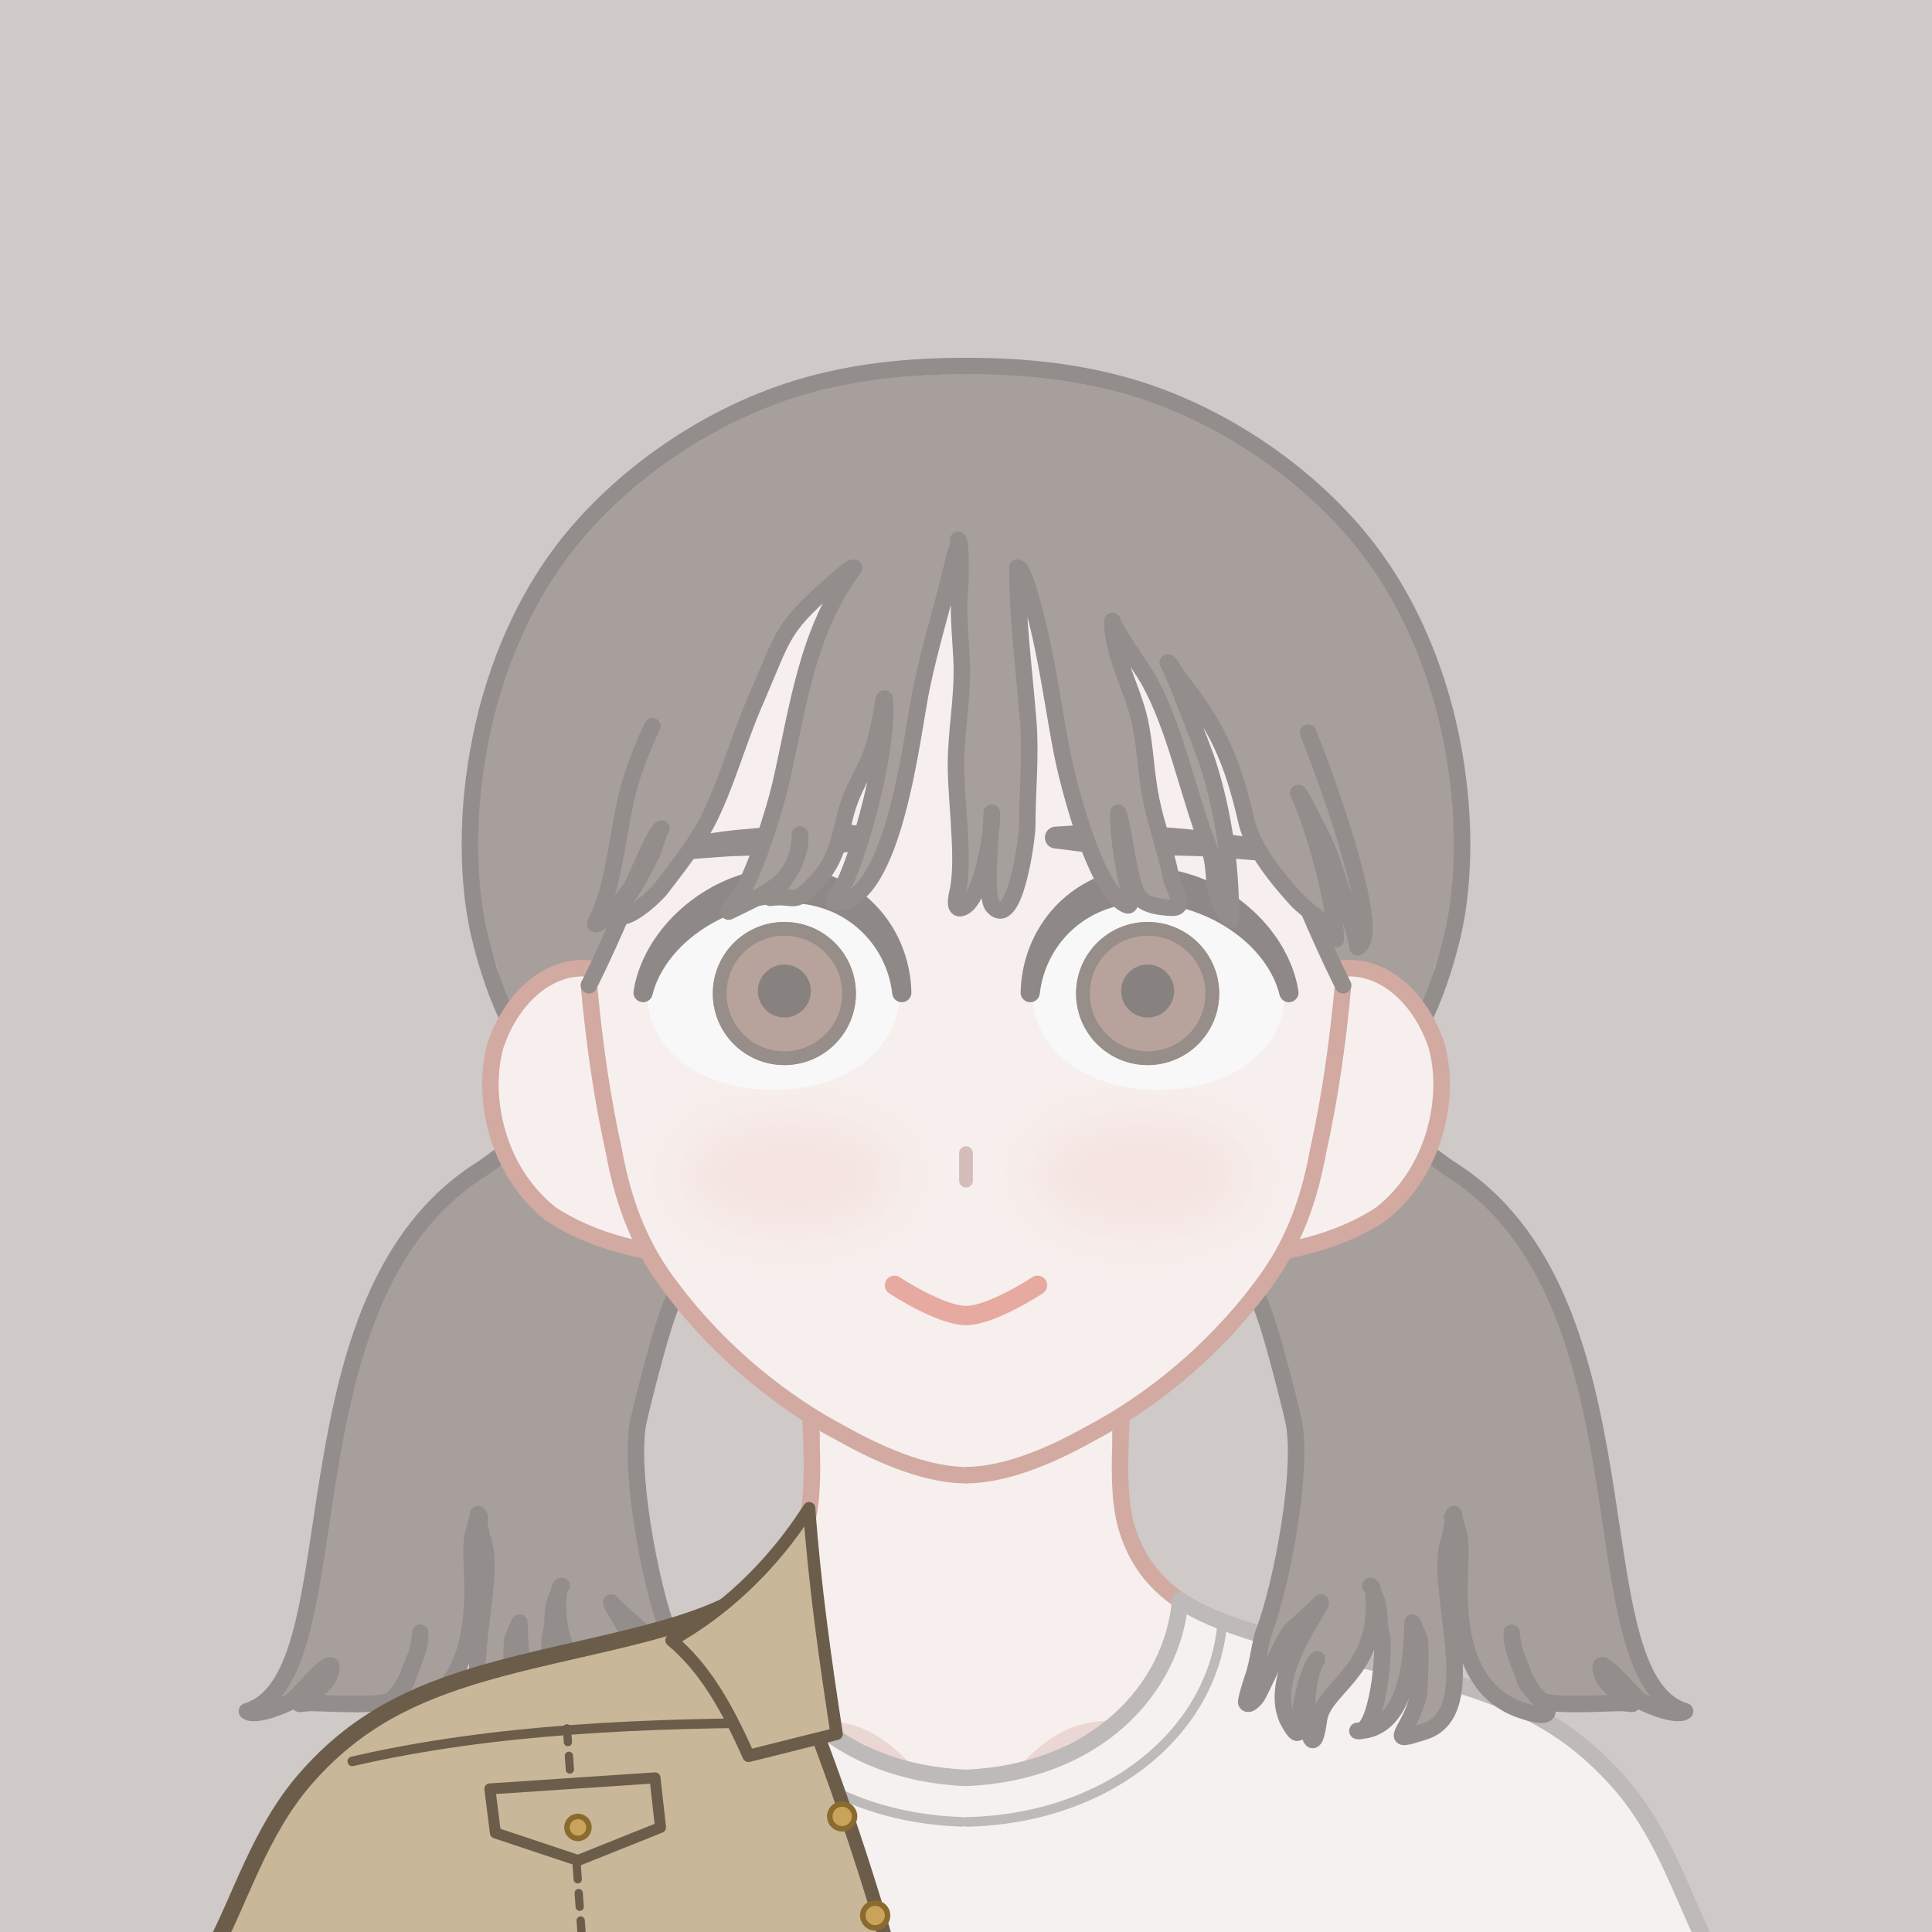
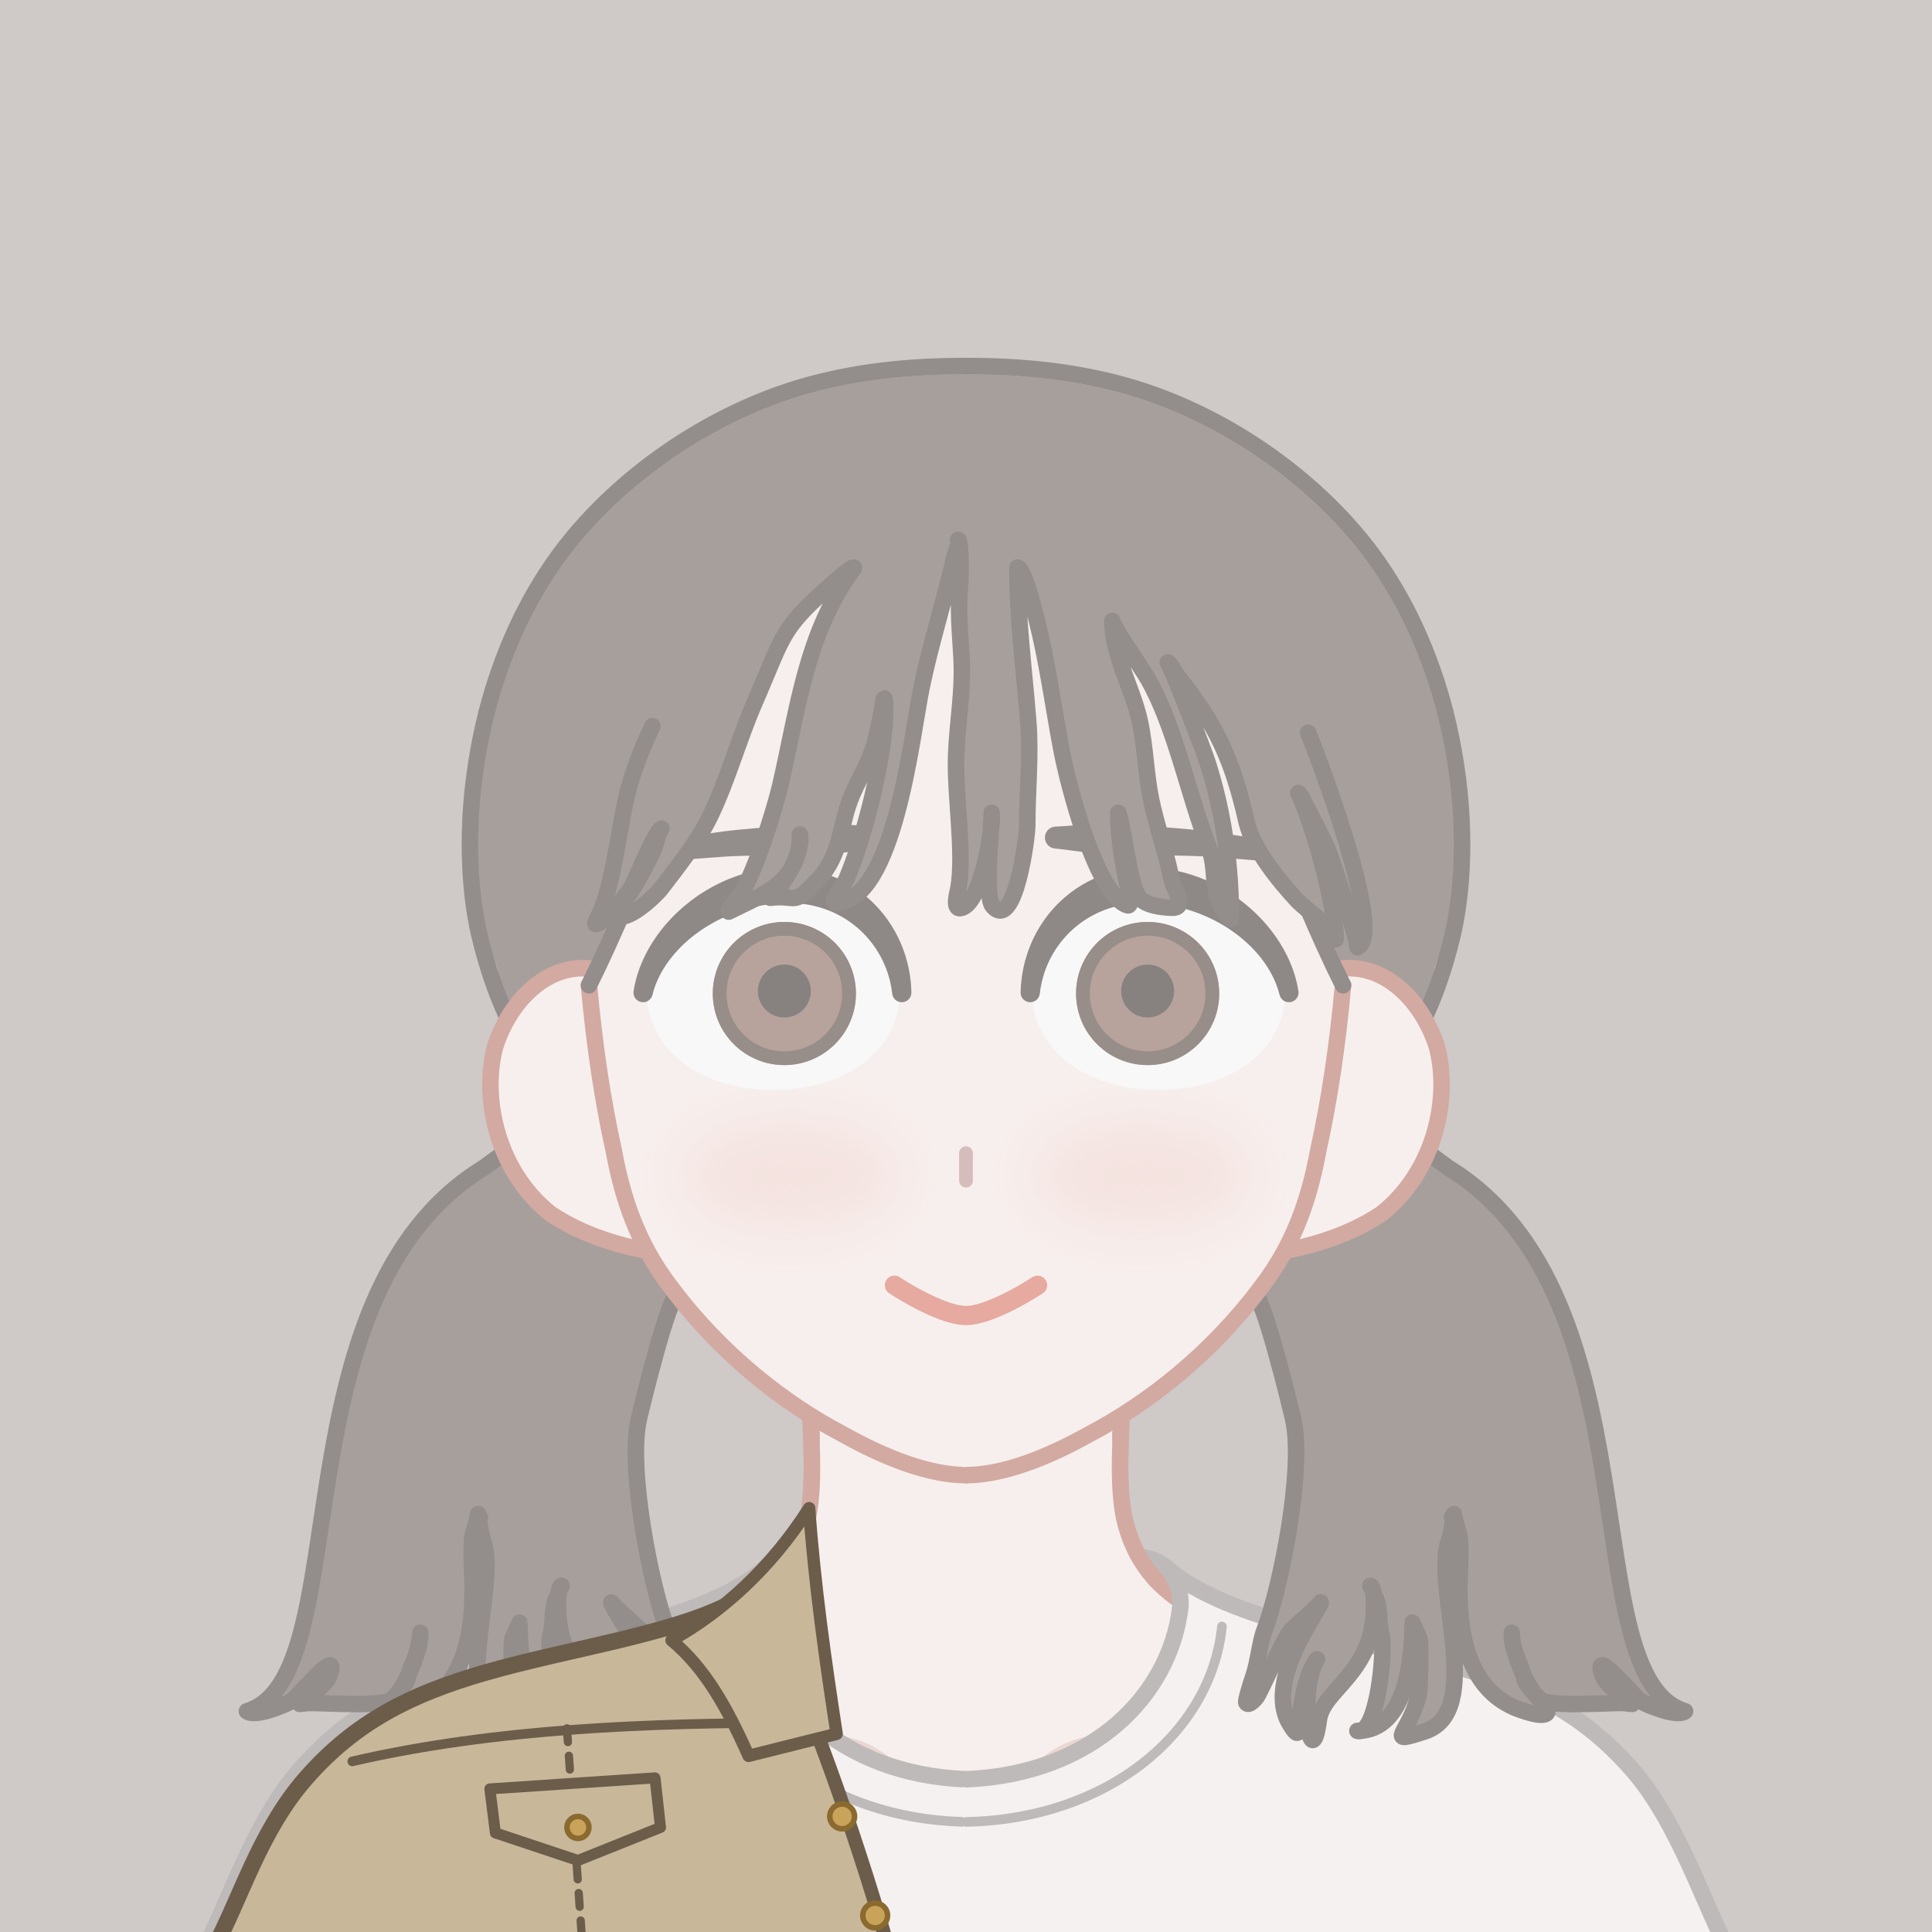
<svg xmlns="http://www.w3.org/2000/svg" width="702" height="702" viewBox="0 0 702 702">
  <g id="_ref">
    <g opacity="0.5">
      <defs>
-         <clipPath id="makeup-blush-clip-path-31">
+         <clipPath id="makeup-blush-clip-path-32">
          <path d="M215.154 389.2 L359.154 389.2 L359.154 464.8 L215.154 464.8 Z" />
        </clipPath>
-         <filter id="makeup-blush-filter-11" filterUnits="userSpaceOnUse" x="218.154" y="377" width="138" height="100" color-interpolation-filters="sRGB">
+         <filter id="makeup-blush-filter-12" filterUnits="userSpaceOnUse" x="218.154" y="377" width="138" height="100" color-interpolation-filters="sRGB">
          <feGaussianBlur in="SourceGraphic" stdDeviation="9" color-interpolation-filters="linearRGB" />
        </filter>
-         <clipPath id="cg-eye1">
+         <clipPath id="cg-eye2">
          <path d="M242 360 C242 338 262 326 288 326 C314 326 334 338 334 360 C334 382 314 396 288 396 C262 396 242 382 242 360 Z" fill="#ffffff" />
        </clipPath>
      </defs>
      <rect width="702" height="702" fill="#ada19f" />
      <g data-layer="body">
        <g>
          <g>
            <path d="M296 490 L298 522 C293.615 554.385 304.615 564.885 259.333 589.667 L210.333 604.167 C118.615 622.385 119.615 639.385 96.5 675.5 L80.5 709 L352 712 L352 490 Z" fill="#fdeeea" />
            <path d="M80.177 709.772 C89.948 691.718 96.554 667.356 113.323 648.166 C131.428 627.449 150.416 618.37 176.588 610.801 C209.733 601.215 252.656 595.455 273.168 581.575 C284.163 574.134 289.86 564.776 292.817 554.408 C296.711 540.759 294.236 520.005 294.407 505.93 C294.426 504.332 294.448 497.885 294.448 490.885" fill="none" stroke="#b46352" stroke-width="6" stroke-linecap="round" stroke-linejoin="round" />
-             <path d="M206.199 621.718 C242.115 627.218 260.37 624.907 278.628 626.62 C302.176 628.831 310.481 624.084 328.115 641.718" fill="none" stroke="#b46352" stroke-width="5" stroke-linecap="round" opacity="0.35" />
+             <path d="M208.379 623.077 C244.052 629.981 262.383 628.387 280.56 630.815 C304.003 633.947 312.488 629.53 329.417 647.841" fill="none" stroke="#b46352" stroke-width="5" stroke-linecap="round" opacity="0.35" />
          </g>
        </g>
        <g transform="translate(702 0) scale(-1 1)">
          <g>
            <path d="M296 490 L298 522 C293.615 554.385 304.615 564.885 259.333 589.667 L210.333 604.167 C118.615 622.385 119.615 639.385 96.5 675.5 L80.5 709 L352 712 L352 490 Z" fill="#fdeeea" />
            <path d="M80.177 709.772 C89.948 691.718 96.554 667.356 113.323 648.166 C131.428 627.449 150.416 618.37 176.588 610.801 C209.733 601.215 252.656 595.455 273.168 581.575 C284.163 574.134 289.86 564.776 292.817 554.408 C296.711 540.759 294.236 520.005 294.407 505.93 C294.426 504.332 294.448 497.885 294.448 490.885" fill="none" stroke="#b46352" stroke-width="6" stroke-linecap="round" stroke-linejoin="round" />
-             <path d="M206.199 621.718 C242.115 627.218 260.37 624.907 278.628 626.62 C302.176 628.831 310.481 624.084 328.115 641.718" fill="none" stroke="#b46352" stroke-width="5" stroke-linecap="round" opacity="0.35" />
+             <path d="M208.379 623.077 C244.052 629.981 262.383 628.387 280.56 630.815 C304.003 633.947 312.488 629.53 329.417 647.841" fill="none" stroke="#b46352" stroke-width="5" stroke-linecap="round" opacity="0.35" />
          </g>
        </g>
      </g>
      <g data-layer="cloth">
        <g>
          <g>
-             <path d="M273.168 581.575 C252.656 595.455 209.733 601.215 176.588 610.801 C150.416 618.37 131.428 627.449 113.323 648.166 C96.554 667.356 89.948 691.718 80.177 709.772 L76 712 L352 712 L352 646 C304 644 276 614 273.168 581.575 Z" fill="#f9f2f1" />
-             <path d="M273.168 581.575 C252.656 595.455 209.733 601.215 176.588 610.801 C150.416 618.37 131.428 627.449 113.323 648.166 C96.554 667.356 89.948 691.718 80.177 709.772" fill="none" stroke="#8b8382" stroke-width="6" stroke-linecap="round" stroke-linejoin="round" />
-             <path d="M273.168 581.575 C276 614 304 644 351 646" fill="none" stroke="#8b8382" stroke-width="6" stroke-linecap="round" stroke-linejoin="round" />
+             <path d="M287.879 565.797 C284.026 565.994 281.02 567.296 278.753 569.214" fill="none" stroke="#8b8382" stroke-width="6" stroke-linecap="round" stroke-linejoin="round" />
+           </g>
+           <g>
+             <path d="M273.168 575.575 C243.359 590.119 202.733 597.965 169.588 607.551 C129.859 621.619 123.678 627.449 105.573 648.166 C88.804 667.356 85.948 688.218 76.177 706.272 L73.25 712.25 L352 712 L352 646 C304 644 274.109 614.869 273.168 575.575 Z" fill="#f9f2f1" />
+             <path d="M278.001 569.742 C255.95 589.066 205.233 596.215 172.088 605.801 C145.916 613.37 126.928 622.449 108.823 643.166 C92.054 662.356 82.948 692.218 73.177 710.272" fill="none" stroke="#8b8382" stroke-width="6" stroke-linecap="round" stroke-linejoin="round" />
            <path d="M258 591 C262 630 300 661 351 662" fill="none" stroke="#8b8382" stroke-width="3.5" stroke-linecap="round" stroke-linejoin="round" />
-           </g>
-         </g>
-         <g transform="translate(702 0) scale(-1 1)">
-           <g>
-             <path d="M273.168 581.575 C252.656 595.455 209.733 601.215 176.588 610.801 C150.416 618.37 131.428 627.449 113.323 648.166 C96.554 667.356 89.948 691.718 80.177 709.772 L76 712 L352 712 L352 646 C304 644 276 614 273.168 581.575 Z" fill="#f9f2f1" />
-             <path d="M273.168 581.575 C252.656 595.455 209.733 601.215 176.588 610.801 C150.416 618.37 131.428 627.449 113.323 648.166 C96.554 667.356 89.948 691.718 80.177 709.772" fill="none" stroke="#8b8382" stroke-width="6" stroke-linecap="round" stroke-linejoin="round" />
-             <path d="M273.168 581.575 C276 614 304 644 351 646" fill="none" stroke="#8b8382" stroke-width="6" stroke-linecap="round" stroke-linejoin="round" />
+             <path d="M278.753 569.214 C274.101 573.151 272.561 579.686 273.19 584.598 C277.219 616.041 304.972 644.552 350.75 646.5" fill="none" stroke="#8b8382" stroke-width="6" stroke-linecap="round" stroke-linejoin="round" />
+           </g>
+         </g>
+         <g transform="translate(702 0) scale(-1 1)">
+           <g>
+             <path d="M287.879 565.797 C284.026 565.994 281.02 567.296 278.753 569.214" fill="none" stroke="#8b8382" stroke-width="6" stroke-linecap="round" stroke-linejoin="round" />
+           </g>
+           <g>
+             <path d="M273.168 575.575 C243.359 590.119 202.733 597.965 169.588 607.551 C129.859 621.619 123.678 627.449 105.573 648.166 C88.804 667.356 85.948 688.218 76.177 706.272 L73.25 712.25 L352 712 L352 646 C304 644 274.109 614.869 273.168 575.575 Z" fill="#f9f2f1" />
+             <path d="M278.001 569.742 C255.95 589.066 205.233 596.215 172.088 605.801 C145.916 613.37 126.928 622.449 108.823 643.166 C92.054 662.356 82.948 692.218 73.177 710.272" fill="none" stroke="#8b8382" stroke-width="6" stroke-linecap="round" stroke-linejoin="round" />
            <path d="M258 591 C262 630 300 661 351 662" fill="none" stroke="#8b8382" stroke-width="3.5" stroke-linecap="round" stroke-linejoin="round" />
+             <path d="M278.753 569.214 C274.101 573.151 272.561 579.686 273.19 584.598 C277.219 616.041 304.972 644.552 350.75 646.5" fill="none" stroke="#8b8382" stroke-width="6" stroke-linecap="round" stroke-linejoin="round" />
+           </g>
+         </g>
+       </g>
+       <g data-layer="skinNeck">
+         <g>
+           <g>
+             <path d="M352 577.869 L352 490 L296 490 L298 522 C294.607 547.062 300.427 559.017 282.246 574.628" fill="#fdeeea" />
+             <path d="M281.339 574.764 C287.189 568.716 290.703 561.82 292.817 554.408 C296.711 540.759 294.236 520.005 294.407 505.93 C294.426 504.332 294.448 497.885 294.448 490.885" fill="none" stroke="#b46352" stroke-width="6" stroke-linecap="round" stroke-linejoin="round" />
+           </g>
+         </g>
+         <g transform="translate(702 0) scale(-1 1)">
+           <g>
+             <path d="M352 577.869 L352 490 L296 490 L298 522 C294.607 547.062 300.427 559.017 282.246 574.628" fill="#fdeeea" />
+             <path d="M281.339 574.764 C287.189 568.716 290.703 561.82 292.817 554.408 C296.711 540.759 294.236 520.005 294.407 505.93 C294.426 504.332 294.448 497.885 294.448 490.885" fill="none" stroke="#b46352" stroke-width="6" stroke-linecap="round" stroke-linejoin="round" />
          </g>
        </g>
      </g>
      <g data-layer="hairMid">
        <g>
          <g>
            <path d="M246.346 470.051 C252.058 457.884 251.33 448.199 243.07 434.669 C238.956 426.719 237.325 420.839 228.711 415.289 C206.623 401.069 195.92 409.499 175.625 424.389 C99.328 471.409 130.552 609.403 89.711 621.793 C92.696 624.063 103.403 619.583 105.822 618.153 C108.255 616.713 124.757 596.133 119.336 609.653 C118.582 611.533 113.631 615.683 111.427 617.133 C106.635 620.283 109.057 618.723 113.403 618.773 C118.927 618.823 139.489 620.153 142.388 617.583 C147.818 612.773 152.711 599.273 152.711 593.263 C152.711 600.773 149.385 603.763 148.149 609.773 C147.304 613.873 139.593 619.023 139.706 621.733 C139.843 625.043 149.803 621.283 151.883 620.363 C170.299 612.233 171.711 589.693 171.711 577.413 C171.711 572.163 170.979 563.063 171.67 558.353 C171.876 556.953 173.9 551.093 173.711 550.173 C173.96 550.589 174.197 551.005 174.421 551.422 L174.11 550.922 C173.439 551.258 175.192 558.829 175.579 559.922 C181.477 576.576 162.297 622.015 184.409 629.153 C199.261 633.947 190.038 630.137 186.546 615.971 C186.03 613.875 185.61 597.159 186.226 595.409 C186.446 594.785 188.796 589.666 188.777 589.589 C188.777 602.195 190.785 628.922 208.777 628.922 C201.455 630.753 198.534 598.933 200.068 593.773 C201.338 589.499 200.169 584.271 202.538 579.84 C203.243 578.52 203.238 576.081 204.11 576.256 C202.849 576.003 202.797 581.895 202.777 582.922 C202.285 607.842 221.252 613.552 222.777 624.922 C225.695 646.676 230.392 614.04 223.444 602.922 C227.157 607.873 228.466 615.721 229.444 621.589 C230.324 626.871 228.975 634.026 233.57 626.033 C242.692 610.164 221.67 584.015 222.11 582.256 C223.525 584.142 230.728 590.225 232.983 592.471 C235.024 594.505 242.514 611.398 245.016 616.038 C245.475 616.889 248.24 620.248 249.146 618.672 C249.502 618.052 247.263 611.007 246.804 609.719 C244.719 603.857 244.271 596.797 242.595 592.453 C236.61 576.947 227.965 533.366 232.163 515.515 C233.177 511.198 242.851 470.916 246.346 470.051 Z" fill="#5d4e48" stroke="#352a27" stroke-width="6" stroke-linecap="round" stroke-linejoin="round" />
          </g>
        </g>
        <g transform="translate(702 0) scale(-1 1)">
          <g>
            <path d="M246.346 470.051 C252.058 457.884 251.33 448.199 243.07 434.669 C238.956 426.719 237.325 420.839 228.711 415.289 C206.623 401.069 195.92 409.499 175.625 424.389 C99.328 471.409 130.552 609.403 89.711 621.793 C92.696 624.063 103.403 619.583 105.822 618.153 C108.255 616.713 124.757 596.133 119.336 609.653 C118.582 611.533 113.631 615.683 111.427 617.133 C106.635 620.283 109.057 618.723 113.403 618.773 C118.927 618.823 139.489 620.153 142.388 617.583 C147.818 612.773 152.711 599.273 152.711 593.263 C152.711 600.773 149.385 603.763 148.149 609.773 C147.304 613.873 139.593 619.023 139.706 621.733 C139.843 625.043 149.803 621.283 151.883 620.363 C170.299 612.233 171.711 589.693 171.711 577.413 C171.711 572.163 170.979 563.063 171.67 558.353 C171.876 556.953 173.9 551.093 173.711 550.173 C173.96 550.589 174.197 551.005 174.421 551.422 L174.11 550.922 C173.439 551.258 175.192 558.829 175.579 559.922 C181.477 576.576 162.297 622.015 184.409 629.153 C199.261 633.947 190.038 630.137 186.546 615.971 C186.03 613.875 185.61 597.159 186.226 595.409 C186.446 594.785 188.796 589.666 188.777 589.589 C188.777 602.195 190.785 628.922 208.777 628.922 C201.455 630.753 198.534 598.933 200.068 593.773 C201.338 589.499 200.169 584.271 202.538 579.84 C203.243 578.52 203.238 576.081 204.11 576.256 C202.849 576.003 202.797 581.895 202.777 582.922 C202.285 607.842 221.252 613.552 222.777 624.922 C225.695 646.676 230.392 614.04 223.444 602.922 C227.157 607.873 228.466 615.721 229.444 621.589 C230.324 626.871 228.975 634.026 233.57 626.033 C242.692 610.164 221.67 584.015 222.11 582.256 C223.525 584.142 230.728 590.225 232.983 592.471 C235.024 594.505 242.514 611.398 245.016 616.038 C245.475 616.889 248.24 620.248 249.146 618.672 C249.502 618.052 247.263 611.007 246.804 609.719 C244.719 603.857 244.271 596.797 242.595 592.453 C236.61 576.947 227.965 533.366 232.163 515.515 C233.177 511.198 242.851 470.916 246.346 470.051 Z" fill="#5d4e48" stroke="#352a27" stroke-width="6" stroke-linecap="round" stroke-linejoin="round" />
          </g>
        </g>
      </g>
      <g data-layer="hairBase">
        <g>
          <g>
            <path d="M352 381.448 L352 135.951 L351.016 135.951 C330.344 135.951 310.656 137.919 290.968 143.826 C255.53 154.654 224.03 178.279 205.327 203.873 C186.623 229.467 175.795 262.936 173.826 297.39 C172.842 317.077 174.811 336.765 180.717 351.531 C182.027 358.081 184.209 364.632 187.262 370.602 C187.365 370.682 201.168 393.038 203.562 396.448 C204.832 398.257 211.612 404.019 213.517 405.842 C223.248 415.153 227.833 417.061 239.562 423.948 C253.821 432.321 287.168 441.633 303.192 437.819 C328.028 431.907 350.54 430.17 351.074 398.222 C351.102 396.519 351.452 381.949 352 381.448 Z" fill="#5d4e48" />
          </g>
          <g>
            <path d="M351 133 C330 133 310 135 290 141 C254 152 222 176 203 202 C191 218.4 182.2 238 176.8 259" fill="none" stroke="#352a27" stroke-width="6" stroke-linecap="round" stroke-linejoin="round" />
          </g>
          <g>
            <path d="M176.8 259 C173.7 271.3 171.7 284.1 171 297 C170.247 312.067 171.196 327.134 174.275 340.064 C179.731 362.97 189.199 384.12 205.639 400.625 C218.159 413.194 231.61 422.103 248.042 428.491 C248.47 428.658 248.896 428.816 249.319 428.964 C252.635 430.122 260.334 430.818 262.896 432.282" fill="none" stroke="#352a27" stroke-width="6" stroke-linecap="round" stroke-linejoin="round" />
          </g>
        </g>
        <g transform="translate(702 0) scale(-1 1)">
          <g>
            <path d="M352 381.448 L352 135.951 L351.016 135.951 C330.344 135.951 310.656 137.919 290.968 143.826 C255.53 154.654 224.03 178.279 205.327 203.873 C186.623 229.467 175.795 262.936 173.826 297.39 C172.842 317.077 174.811 336.765 180.717 351.531 C182.027 358.081 184.209 364.632 187.262 370.602 C187.365 370.682 201.168 393.038 203.562 396.448 C204.832 398.257 211.612 404.019 213.517 405.842 C223.248 415.153 227.833 417.061 239.562 423.948 C253.821 432.321 287.168 441.633 303.192 437.819 C328.028 431.907 350.54 430.17 351.074 398.222 C351.102 396.519 351.452 381.949 352 381.448 Z" fill="#5d4e48" />
          </g>
          <g>
            <path d="M351 133 C330 133 310 135 290 141 C254 152 222 176 203 202 C191 218.4 182.2 238 176.8 259" fill="none" stroke="#352a27" stroke-width="6" stroke-linecap="round" stroke-linejoin="round" />
          </g>
          <g>
            <path d="M176.8 259 C173.7 271.3 171.7 284.1 171 297 C170.247 312.067 171.196 327.134 174.275 340.064 C179.731 362.97 189.199 384.12 205.639 400.625 C218.159 413.194 231.61 422.103 248.042 428.491 C248.47 428.658 248.896 428.816 249.319 428.964 C252.635 430.122 260.334 430.818 262.896 432.282" fill="none" stroke="#352a27" stroke-width="6" stroke-linecap="round" stroke-linejoin="round" />
          </g>
        </g>
      </g>
      <g data-layer="ear">
        <g>
          <g>
            <path d="M215 352 C200 350 186 362 180 380 C175 398 180 425 200 441 C212 449 226 453 238 455 L225 380 Z" fill="#fdeeea" />
            <path d="M215 352 C200 350 186 362 180 380 C175 398 180 425 200 441 C212 449 226 453 238 455" fill="none" stroke="#b46352" stroke-width="6" stroke-linecap="round" stroke-linejoin="round" />
          </g>
        </g>
        <g transform="translate(702 0) scale(-1 1)">
          <g>
            <path d="M215 352 C200 350 186 362 180 380 C175 398 180 425 200 441 C212 449 226 453 238 455 L225 380 Z" fill="#fdeeea" />
            <path d="M215 352 C200 350 186 362 180 380 C175 398 180 425 200 441 C212 449 226 453 238 455" fill="none" stroke="#b46352" stroke-width="6" stroke-linecap="round" stroke-linejoin="round" />
          </g>
        </g>
      </g>
      <g data-layer="face">
        <g>
          <g>
            <path d="M352 200 L351 200 C322 200 296 208 278 228 C262 246 250 272 240 298 C232 318 223 340 214 358 C216 380 219 400 223 418 C227 440 234 455 244 468 C262 492 285 510 306 521 C322 530 338 536 351 536 L352 536 Z" fill="#fdeeea" />
            <path d="M214 358 C216 380 219 400 223 418 C227 440 234 455 244 468 C262 492 285 510 306 521 C322 530 338 536 351 536" fill="none" stroke="#b46352" stroke-width="6" stroke-linecap="round" stroke-linejoin="round" />
          </g>
        </g>
        <g transform="translate(702 0) scale(-1 1)">
          <g>
            <path d="M352 200 L351 200 C322 200 296 208 278 228 C262 246 250 272 240 298 C232 318 223 340 214 358 C216 380 219 400 223 418 C227 440 234 455 244 468 C262 492 285 510 306 521 C322 530 338 536 351 536 L352 536 Z" fill="#fdeeea" />
            <path d="M214 358 C216 380 219 400 223 418 C227 440 234 455 244 468 C262 492 285 510 306 521 C322 530 338 536 351 536" fill="none" stroke="#b46352" stroke-width="6" stroke-linecap="round" stroke-linejoin="round" />
          </g>
        </g>
      </g>
      <g data-layer="makeup">
        <g>
          <g>
-             <g clip-path="url(#makeup-blush-clip-path-31)">
-               <g filter="url(#makeup-blush-filter-11)">
+             <g clip-path="url(#makeup-blush-clip-path-32)">
+               <g filter="url(#makeup-blush-filter-12)">
                <ellipse cx="287.154" cy="427" rx="40" ry="21" fill="#f3bfb8" opacity="0.5" />
              </g>
            </g>
          </g>
        </g>
        <g transform="translate(702 0) scale(-1 1)">
          <g>
-             <g clip-path="url(#makeup-blush-clip-path-31)">
-               <g filter="url(#makeup-blush-filter-11)">
+             <g clip-path="url(#makeup-blush-clip-path-32)">
+               <g filter="url(#makeup-blush-filter-12)">
                <ellipse cx="287.154" cy="427" rx="40" ry="21" fill="#f3bfb8" opacity="0.5" />
              </g>
            </g>
          </g>
        </g>
      </g>
      <g data-layer="mouth">
        <g>
          <path d="M351 419 L351 429" fill="none" stroke="#b98a88" stroke-width="5" stroke-linecap="round" />
        </g>
        <g>
          <path d="M325 467 C325 467 341.59 478 351 478 C360.41 478 377 467 377 467" fill="none" stroke="#dc6450" stroke-width="7" stroke-linecap="round" stroke-linejoin="round" />
        </g>
      </g>
      <g data-layer="eye">
        <g transform="translate(285 361) scale(1) translate(-292 -361)">
          <path d="M242 360 C242 338 262 326 288 326 C314 326 334 338 334 360 C334 382 314 396 288 396 C262 396 242 382 242 360 Z" fill="#ffffff" />
-           <g clip-path="url(#cg-eye1)">
+           <g clip-path="url(#cg-eye2)">
            <g transform="translate(292 361) scale(0.26)">
              <g transform="translate(-110 -110) scale(1)">
                <g>
                  <circle cx="110" cy="110" r="100" fill="#7e5647" />
                  <circle cx="110" cy="106.526" r="37" fill="#1e1410" />
                </g>
              </g>
            </g>
            <circle cx="292" cy="361" r="23.5" fill="none" stroke="#3e2a22" stroke-width="5" />
          </g>
          <g>
            <polygon points="237.252,359.897 237.551,358.24 237.883,356.76 237.941,356.513 238.406,354.792 238.803,353.526 238.951,353.061 239.578,351.317 239.962,350.368 240.28,349.584 241.058,347.862 241.344,347.294 241.925,346.127 242.867,344.408 242.928,344.314 243.885,342.708 244.617,341.579 244.985,341.016 246.164,339.343 246.569,338.814 247.417,337.698 248.568,336.29 248.745,336.08 250.15,334.489 250.84,333.764 251.624,332.938 253.169,331.426 253.251,331.357 254.778,329.959 255.664,329.208 256.451,328.542 258.188,327.176 258.338,327.071 259.976,325.871 260.978,325.193 261.816,324.627 263.713,323.445 263.884,323.351 265.648,322.334 266.723,321.768 267.619,321.299 269.636,320.333 269.832,320.251 271.687,319.443 272.839,318.994 273.747,318.642 275.844,317.917 276.12,317.835 277.977,317.271 279.259,316.935 280.089,316.72 282.225,316.252 282.674,316.172 284.386,315.867 285.904,315.658 286.538,315.572 288.676,315.367 289.401,315.327 290.829,315.25 292.642,315.226 293.004,315.221 295.029,315.28 296.147,315.36 297.018,315.423 298.974,315.649 299.642,315.754 300.899,315.956 302.839,316.351 303.092,316.412 304.736,316.824 306.239,317.271 306.592,317.373 308.418,318.001 309.548,318.446 310.23,318.713 311.993,319.495 312.749,319.869 313.708,320.347 315.391,321.276 315.82,321.534 317.035,322.277 318.624,323.341 318.745,323.424 320.158,324.467 321.316,325.4 321.654,325.667 323.091,326.923 323.903,327.696 324.47,328.235 325.79,329.602 326.297,330.172 327.055,331.028 328.256,332.499 328.49,332.806 329.392,334.018 330.352,335.425 330.465,335.582 331.471,337.186 332.122,338.33 332.409,338.828 333.281,340.508 333.67,341.338 334.08,342.214 334.808,343.949 334.992,344.434 335.468,345.715 336.057,347.505 336.088,347.599 336.571,349.304 336.901,350.668 337.014,351.126 337.388,352.973 337.543,353.928 337.688,354.817 337.915,356.668 337.962,357.21 338.072,358.537 338.153,360.357 338.146,361.044 338.006,361.715 337.737,362.346 337.35,362.913 336.861,363.394 336.286,363.769 335.65,364.026 334.976,364.153 334.29,364.146 333.618,364.006 332.987,363.737 332.42,363.35 331.94,362.861 331.564,362.286 331.308,361.65 331.18,360.976 330.952,359.311 330.741,358.141 330.667,357.75 330.321,356.221 330.125,355.498 329.911,354.712 329.435,353.212 329.326,352.918 328.903,351.751 328.295,350.262 328.289,350.247 332.186,348.915 328.346,350.404 327.667,348.922 327.122,347.855 326.963,347.551 326.209,346.222 325.793,345.553 325.404,344.931 324.546,343.673 324.313,343.364 323.644,342.461 322.641,341.211 326.581,338.437 322.758,341.37 322.695,341.298 321.707,340.166 320.806,339.215 320.678,339.088 319.611,338.057 318.914,337.435 318.503,337.07 317.368,336.138 316.918,335.8 316.202,335.257 315.002,334.422 314.826,334.316 313.769,333.636 312.455,332.862 312.429,332.847 315.575,328.126 312.628,332.973 311.255,332.235 310.187,331.716 309.949,331.605 308.63,331.03 307.86,330.729 307.304,330.513 305.949,330.043 305.483,329.903 304.56,329.62 303.179,329.254 303.067,329.233 301.785,328.941 300.369,328.674 300.36,328.676 298.901,328.459 297.886,328.344 297.468,328.298 296.013,328.186 295.393,328.162 294.522,328.124 292.996,328.113 292.886,328.117 291.308,328.156 290.115,328.224 289.625,328.251 287.955,328.397 287.555,328.445 286.26,328.598 284.767,328.824 284.542,328.856 282.84,329.164 282.225,329.296 281.147,329.526 279.48,329.94 279.412,329.953 277.697,330.432 276.975,330.658 276,330.962 274.294,331.56 274.289,331.557 272.589,332.208 271.847,332.519 270.917,332.909 269.253,333.675 269.166,333.715 266.483,328.557 269.341,333.62 267.607,334.487 266.89,334.872 265.995,335.352 264.409,336.278 264.333,336.322 261.3,331.723 264.49,336.215 262.858,337.24 262.157,337.711 261.347,338.255 259.821,339.363 259.808,339.373 256.523,335.37 259.946,339.255 258.454,340.418 257.716,341.032 257.083,341.559 255.762,342.739 255.685,342.806 254.501,343.949 253.647,344.833 253.301,345.188 252.159,346.459 251.834,346.845 251.082,347.752 250.048,349.104 250.03,349.127 246.472,346.733 250.12,348.988 249.134,350.389 248.514,351.347 248.254,351.743 247.457,353.088 247.132,353.691 246.724,354.451 246.056,355.833 245.922,356.135 245.462,357.208 244.942,358.578 244.909,358.668 244.488,359.962 244.081,361.436 243.865,362.087 243.527,362.684 243.078,363.203 242.537,363.625 241.924,363.933 241.262,364.116 240.578,364.166 239.897,364.081 239.246,363.865 238.649,363.527 238.13,363.078 237.708,362.537 237.4,361.924 237.218,361.262 237.168,360.578" fill="#2b201d" />
          </g>
        </g>
        <g transform="translate(702 0) scale(-1 1)">
          <g transform="translate(285 361) scale(1) translate(-292 -361)">
            <path d="M242 360 C242 338 262 326 288 326 C314 326 334 338 334 360 C334 382 314 396 288 396 C262 396 242 382 242 360 Z" fill="#ffffff" />
-             <g clip-path="url(#cg-eye1)">
+             <g clip-path="url(#cg-eye2)">
              <g transform="translate(292 361) scale(0.26)">
                <g transform="translate(-110 -110) scale(1)">
                  <g>
                    <circle cx="110" cy="110" r="100" fill="#7e5647" />
                    <circle cx="110" cy="106.526" r="37" fill="#1e1410" />
                  </g>
                </g>
              </g>
              <circle cx="292" cy="361" r="23.5" fill="none" stroke="#3e2a22" stroke-width="5" />
            </g>
            <g>
              <polygon points="237.252,359.897 237.551,358.24 237.883,356.76 237.941,356.513 238.406,354.792 238.803,353.526 238.951,353.061 239.578,351.317 239.962,350.368 240.28,349.584 241.058,347.862 241.344,347.294 241.925,346.127 242.867,344.408 242.928,344.314 243.885,342.708 244.617,341.579 244.985,341.016 246.164,339.343 246.569,338.814 247.417,337.698 248.568,336.29 248.745,336.08 250.15,334.489 250.84,333.764 251.624,332.938 253.169,331.426 253.251,331.357 254.778,329.959 255.664,329.208 256.451,328.542 258.188,327.176 258.338,327.071 259.976,325.871 260.978,325.193 261.816,324.627 263.713,323.445 263.884,323.351 265.648,322.334 266.723,321.768 267.619,321.299 269.636,320.333 269.832,320.251 271.687,319.443 272.839,318.994 273.747,318.642 275.844,317.917 276.12,317.835 277.977,317.271 279.259,316.935 280.089,316.72 282.225,316.252 282.674,316.172 284.386,315.867 285.904,315.658 286.538,315.572 288.676,315.367 289.401,315.327 290.829,315.25 292.642,315.226 293.004,315.221 295.029,315.28 296.147,315.36 297.018,315.423 298.974,315.649 299.642,315.754 300.899,315.956 302.839,316.351 303.092,316.412 304.736,316.824 306.239,317.271 306.592,317.373 308.418,318.001 309.548,318.446 310.23,318.713 311.993,319.495 312.749,319.869 313.708,320.347 315.391,321.276 315.82,321.534 317.035,322.277 318.624,323.341 318.745,323.424 320.158,324.467 321.316,325.4 321.654,325.667 323.091,326.923 323.903,327.696 324.47,328.235 325.79,329.602 326.297,330.172 327.055,331.028 328.256,332.499 328.49,332.806 329.392,334.018 330.352,335.425 330.465,335.582 331.471,337.186 332.122,338.33 332.409,338.828 333.281,340.508 333.67,341.338 334.08,342.214 334.808,343.949 334.992,344.434 335.468,345.715 336.057,347.505 336.088,347.599 336.571,349.304 336.901,350.668 337.014,351.126 337.388,352.973 337.543,353.928 337.688,354.817 337.915,356.668 337.962,357.21 338.072,358.537 338.153,360.357 338.146,361.044 338.006,361.715 337.737,362.346 337.35,362.913 336.861,363.394 336.286,363.769 335.65,364.026 334.976,364.153 334.29,364.146 333.618,364.006 332.987,363.737 332.42,363.35 331.94,362.861 331.564,362.286 331.308,361.65 331.18,360.976 330.952,359.311 330.741,358.141 330.667,357.75 330.321,356.221 330.125,355.498 329.911,354.712 329.435,353.212 329.326,352.918 328.903,351.751 328.295,350.262 328.289,350.247 332.186,348.915 328.346,350.404 327.667,348.922 327.122,347.855 326.963,347.551 326.209,346.222 325.793,345.553 325.404,344.931 324.546,343.673 324.313,343.364 323.644,342.461 322.641,341.211 326.581,338.437 322.758,341.37 322.695,341.298 321.707,340.166 320.806,339.215 320.678,339.088 319.611,338.057 318.914,337.435 318.503,337.07 317.368,336.138 316.918,335.8 316.202,335.257 315.002,334.422 314.826,334.316 313.769,333.636 312.455,332.862 312.429,332.847 315.575,328.126 312.628,332.973 311.255,332.235 310.187,331.716 309.949,331.605 308.63,331.03 307.86,330.729 307.304,330.513 305.949,330.043 305.483,329.903 304.56,329.62 303.179,329.254 303.067,329.233 301.785,328.941 300.369,328.674 300.36,328.676 298.901,328.459 297.886,328.344 297.468,328.298 296.013,328.186 295.393,328.162 294.522,328.124 292.996,328.113 292.886,328.117 291.308,328.156 290.115,328.224 289.625,328.251 287.955,328.397 287.555,328.445 286.26,328.598 284.767,328.824 284.542,328.856 282.84,329.164 282.225,329.296 281.147,329.526 279.48,329.94 279.412,329.953 277.697,330.432 276.975,330.658 276,330.962 274.294,331.56 274.289,331.557 272.589,332.208 271.847,332.519 270.917,332.909 269.253,333.675 269.166,333.715 266.483,328.557 269.341,333.62 267.607,334.487 266.89,334.872 265.995,335.352 264.409,336.278 264.333,336.322 261.3,331.723 264.49,336.215 262.858,337.24 262.157,337.711 261.347,338.255 259.821,339.363 259.808,339.373 256.523,335.37 259.946,339.255 258.454,340.418 257.716,341.032 257.083,341.559 255.762,342.739 255.685,342.806 254.501,343.949 253.647,344.833 253.301,345.188 252.159,346.459 251.834,346.845 251.082,347.752 250.048,349.104 250.03,349.127 246.472,346.733 250.12,348.988 249.134,350.389 248.514,351.347 248.254,351.743 247.457,353.088 247.132,353.691 246.724,354.451 246.056,355.833 245.922,356.135 245.462,357.208 244.942,358.578 244.909,358.668 244.488,359.962 244.081,361.436 243.865,362.087 243.527,362.684 243.078,363.203 242.537,363.625 241.924,363.933 241.262,364.116 240.578,364.166 239.897,364.081 239.246,363.865 238.649,363.527 238.13,363.078 237.708,362.537 237.4,361.924 237.218,361.262 237.168,360.578" fill="#2b201d" />
            </g>
          </g>
        </g>
      </g>
      <g data-layer="hairLine">
        <g>
          <g>
            <path d="M351 200 C322 200 296 208 278 228 C262 246 250 272 240 298 C232 318 223 340 214 358" fill="none" stroke="#352a27" stroke-width="6" stroke-linecap="round" stroke-linejoin="round" />
          </g>
        </g>
        <g transform="translate(702 0) scale(-1 1)">
          <g>
            <path d="M351 200 C322 200 296 208 278 228 C262 246 250 272 240 298 C232 318 223 340 214 358" fill="none" stroke="#352a27" stroke-width="6" stroke-linecap="round" stroke-linejoin="round" />
          </g>
        </g>
      </g>
      <g data-layer="brow">
        <g>
          <g transform="translate(-7 0)">
            <g>
              <g>
                <path d="M251.563 304.691 L255.184 304.191 L258.804 303.682 L262.422 303.165 L264.202 302.909 L266.052 302.647 L269.671 302.131 L269.885 302.102 L272.476 301.783 L273.478 301.681 L276.448 301.377 L277.18 301.313 L280.822 300.993 L282.158 300.878 L284.513 300.7 L288.158 300.433 L290.032 300.3 L291.841 300.188 L295.489 299.974 L299.137 299.777 L300.11 299.728 L302.817 299.614 L306.468 299.48 L307.714 299.451 L308.96 299.444 L310.208 299.458 L311.456 299.489 L312.704 299.536 L312.854 299.541 L313.976 299.599 L315.225 299.674 L316.474 299.757 L317.723 299.845 L318.973 299.935 L320.222 300.025 L321.471 300.113 L322.72 300.195 L323.969 300.27 L325.218 300.335 L326 300.389 L326.757 300.595 L327.459 300.945 L328.079 301.424 L328.594 302.016 L328.983 302.696 L329.232 303.44 L329.332 304.218 L329.277 305 L329.072 305.757 L328.722 306.459 L328.242 307.079 L327.651 307.594 L326.97 307.983 L326.227 308.232 L325.449 308.332 L324.206 308.469 L322.964 308.615 L321.721 308.77 L320.479 308.93 L319.237 309.092 L317.995 309.254 L316.753 309.414 L315.511 309.568 L314.268 309.715 L313.174 309.837 L313.048 309.852 L311.806 309.982 L310.563 310.096 L309.319 310.193 L308.075 310.27 L306.83 310.324 L303.178 310.433 L300.499 310.499 L299.554 310.524 L295.901 310.61 L292.247 310.679 L290.471 310.706 L288.629 310.744 L284.975 310.81 L282.661 310.845 L281.367 310.876 L277.713 310.959 L277.043 310.972 L274.124 311.073 L273.212 311.102 L270.782 311.231 L270.649 311.24 L267.003 311.504 L265.15 311.639 L263.368 311.774 L259.724 312.055 L256.08 312.344 L252.437 312.643 L251.653 312.652 L250.882 312.507 L250.154 312.215 L249.497 311.787 L248.937 311.239 L248.494 310.592 L248.186 309.871 L248.024 309.103 L248.015 308.319 L248.159 307.549 L248.451 306.821 L248.88 306.164 L249.428 305.603 L250.075 305.16 L250.796 304.852 Z" fill="#352a27" />
              </g>
            </g>
          </g>
        </g>
        <g transform="translate(702 0) scale(-1 1)">
          <g transform="translate(-7 0)">
            <g>
              <g>
                <path d="M251.563 304.691 L255.184 304.191 L258.804 303.682 L262.422 303.165 L264.202 302.909 L266.052 302.647 L269.671 302.131 L269.885 302.102 L272.476 301.783 L273.478 301.681 L276.448 301.377 L277.18 301.313 L280.822 300.993 L282.158 300.878 L284.513 300.7 L288.158 300.433 L290.032 300.3 L291.841 300.188 L295.489 299.974 L299.137 299.777 L300.11 299.728 L302.817 299.614 L306.468 299.48 L307.714 299.451 L308.96 299.444 L310.208 299.458 L311.456 299.489 L312.704 299.536 L312.854 299.541 L313.976 299.599 L315.225 299.674 L316.474 299.757 L317.723 299.845 L318.973 299.935 L320.222 300.025 L321.471 300.113 L322.72 300.195 L323.969 300.27 L325.218 300.335 L326 300.389 L326.757 300.595 L327.459 300.945 L328.079 301.424 L328.594 302.016 L328.983 302.696 L329.232 303.44 L329.332 304.218 L329.277 305 L329.072 305.757 L328.722 306.459 L328.242 307.079 L327.651 307.594 L326.97 307.983 L326.227 308.232 L325.449 308.332 L324.206 308.469 L322.964 308.615 L321.721 308.77 L320.479 308.93 L319.237 309.092 L317.995 309.254 L316.753 309.414 L315.511 309.568 L314.268 309.715 L313.174 309.837 L313.048 309.852 L311.806 309.982 L310.563 310.096 L309.319 310.193 L308.075 310.27 L306.83 310.324 L303.178 310.433 L300.499 310.499 L299.554 310.524 L295.901 310.61 L292.247 310.679 L290.471 310.706 L288.629 310.744 L284.975 310.81 L282.661 310.845 L281.367 310.876 L277.713 310.959 L277.043 310.972 L274.124 311.073 L273.212 311.102 L270.782 311.231 L270.649 311.24 L267.003 311.504 L265.15 311.639 L263.368 311.774 L259.724 312.055 L256.08 312.344 L252.437 312.643 L251.653 312.652 L250.882 312.507 L250.154 312.215 L249.497 311.787 L248.937 311.239 L248.494 310.592 L248.186 309.871 L248.024 309.103 L248.015 308.319 L248.159 307.549 L248.451 306.821 L248.88 306.164 L249.428 305.603 L250.075 305.16 L250.796 304.852 Z" fill="#352a27" />
              </g>
            </g>
          </g>
        </g>
      </g>
      <g data-layer="hairFront">
        <g>
          <path d="M305.733 186.817 C294.238 185.54 240.866 243.136 241.784 255.077 C240.674 255.077 237.645 262.575 237.04 263.852 C234.006 270.261 231.637 276.089 229.473 282.854 C224.722 297.701 223.528 321.784 216.907 333.952 C213.407 340.387 226.108 328.123 227.076 326.931 C230.866 322.261 234.236 315.291 237.026 309.901 C237.795 308.414 239.601 301.249 240.347 301.062 C238.166 301.789 231.236 319.065 229.51 322.228 C228.435 324.198 222.587 330.215 224.114 332.172 C227.041 335.923 238.104 325.612 240.196 322.868 C246.435 314.684 253.72 305.622 258.158 296.348 C264.504 283.087 268.361 268.689 274.232 255.207 C285.615 229.07 283.667 227.563 306.559 207.951 C307.048 207.532 310.213 204.734 310.855 205.376 C293.499 228.518 289.976 257.37 283.538 285.296 C281.488 294.185 273.607 319.587 268.207 326.141 C267.544 326.945 264.43 330.199 264.777 331.241 C277.93 324.664 290.644 320.536 290.644 303.218 C291.831 310.342 284.732 321.345 279.866 326.211 C289.86 324.962 287.816 329.767 297.21 319.63 C306.148 309.986 304.963 299.465 309.748 288.529 C313.292 280.43 316.178 276.925 318.446 267.693 C319.185 264.684 319.812 261.647 320.355 258.597 C320.424 258.212 321.049 253.73 321.241 253.739 C322.041 253.778 321.459 263.522 321.267 265.378 C319.582 281.592 313.948 304.242 307.629 319.276 C306.566 321.805 301.179 328.09 303.757 328.022 C325.032 327.462 331.26 267.224 334.852 249.846 C338.256 233.382 343.222 218.146 346.833 202.12 C347.04 201.199 348.955 196.711 348.126 196.158 C349.332 196.882 349.042 210.643 348.838 212.748 C347.986 221.541 348.873 229.957 349.364 238.732 C350.059 251.146 347.934 261.835 347.429 273.987 C346.822 288.613 350.548 309.592 348.214 322.887 C348.019 323.996 346.115 330.372 348.956 329.987 C356.523 328.961 360.983 301.091 360.341 295.314 C360.341 301.626 357.532 325.715 360.781 329.339 C368.735 338.212 373.266 304.663 373.26 299.881 C373.244 287.329 374.612 274.748 373.625 262.205 C372.119 243.085 369.682 225.736 369.682 206.217 C372.447 206.217 377.315 227.653 378.113 231.217 C381.227 245.136 383.138 259.223 385.834 273.211 C388.027 284.591 398.193 324.903 409.55 328.915 C412.213 329.855 409.257 319.897 409.014 318.59 C407.58 310.88 406.327 303.174 406.327 295.314 C408.779 302.672 410.148 320.777 413.814 325.876 C416.14 329.11 421.92 329.642 425.582 329.831 C431.62 330.142 426.496 323.463 425.524 318.748 C423.574 309.293 420.279 300.128 418.333 290.862 C416.338 281.36 416.222 271.498 414.15 262.002 C411.517 249.936 404.171 238.046 404.171 225.617 C405.173 229.13 414.446 242.077 416.925 246.355 C427.031 263.799 431.618 288.458 439.142 307.65 C442.904 317.245 438.783 325.616 447.282 334.115 C447.282 314.589 444.715 295.595 438.753 276.97 C437.283 272.379 425.183 241.242 424.29 240.706 C424.807 240.319 427.309 244.95 427.741 245.494 C442.366 263.88 447.776 276.073 452.977 298.72 C455.206 308.428 464.679 320.01 471.403 327.241 C474.338 330.396 485.364 338.029 485.364 341.3 C485.364 329.474 477.065 298.835 471.712 288.129 C472.243 287.864 474.524 292.787 474.638 293.005 C477.16 297.83 479.675 302.689 481.992 307.615 C484.148 312.198 493.676 342.547 493.268 344.174 C503.573 339.594 488.121 298.181 484.828 290.231 C478.386 274.676 474.483 257.911 467.253 242.781 C465.382 238.865 451.556 218.197 449.438 218.432 C447.864 219.831 447.717 219.032 447.38 217.507 C446.158 211.982 429.112 200.262 424.29 195.439 L425.008 195.439" fill="#5d4e48" />
          <path d="M237.04 263.852 C234.006 270.261 231.637 276.089 229.473 282.854 C224.722 297.701 223.528 321.784 216.907 333.952 C213.407 340.387 226.108 328.123 227.076 326.931 C230.866 322.261 234.236 315.291 237.026 309.901 C237.795 308.414 239.601 301.249 240.347 301.062 C238.166 301.789 231.236 319.065 229.51 322.228 C228.435 324.198 222.587 330.215 224.114 332.172 C227.041 335.923 238.104 325.612 240.196 322.868 C246.435 314.684 253.72 305.622 258.158 296.348 C264.504 283.087 268.361 268.689 274.232 255.207 C285.615 229.07 283.167 228.563 306.059 208.951 C306.548 208.532 309.713 205.734 310.355 206.376 C292.999 229.518 289.976 257.37 283.538 285.296 C281.488 294.185 273.607 319.587 268.207 326.141 C267.544 326.945 264.43 330.199 264.777 331.241 C277.93 324.664 290.644 320.536 290.644 303.218 C291.831 310.342 284.732 321.345 279.866 326.211 C289.86 324.962 287.816 329.767 297.21 319.63 C306.148 309.986 304.963 299.465 309.748 288.529 C313.292 280.43 316.178 276.925 318.446 267.693 C319.185 264.684 319.812 261.647 320.355 258.597 C320.424 258.212 321.049 253.73 321.241 253.739 C322.041 253.778 321.459 263.522 321.267 265.378 C319.582 281.592 313.948 304.242 307.629 319.276 C306.566 321.805 301.179 328.09 303.757 328.022 C325.032 327.462 331.26 267.224 334.852 249.846 C338.256 233.382 343.222 218.146 346.833 202.12 C347.04 201.199 348.955 196.711 348.126 196.158 C349.332 196.882 349.042 210.643 348.838 212.748 C347.986 221.541 348.873 229.957 349.364 238.732 C350.059 251.146 347.934 261.835 347.429 273.987 C346.822 288.613 350.548 309.592 348.214 322.887 C348.019 323.996 346.115 330.372 348.956 329.987 C356.523 328.961 360.983 301.091 360.341 295.314 C360.341 301.626 357.532 325.715 360.781 329.339 C368.735 338.212 373.266 304.663 373.26 299.881 C373.244 287.329 374.612 274.748 373.625 262.205 C372.119 243.085 369.682 225.736 369.682 206.217 C372.447 206.217 377.315 227.653 378.113 231.217 C381.227 245.136 383.138 259.223 385.834 273.211 C388.027 284.591 398.193 324.903 409.55 328.915 C412.213 329.855 409.257 319.897 409.014 318.59 C407.58 310.88 406.327 303.174 406.327 295.314 C408.779 302.672 410.148 320.777 413.814 325.876 C416.14 329.11 421.92 329.642 425.582 329.831 C431.62 330.142 426.496 323.463 425.524 318.748 C423.574 309.293 420.279 300.128 418.333 290.862 C416.338 281.36 416.222 271.498 414.15 262.002 C411.517 249.936 404.171 238.046 404.171 225.617 C405.173 229.13 414.446 242.077 416.925 246.355 C427.031 263.799 431.618 288.458 439.142 307.65 C442.904 317.245 438.783 325.616 447.282 334.115 C447.282 314.589 444.715 295.595 438.753 276.97 C437.283 272.379 425.183 241.242 424.29 240.706 C424.807 240.319 427.309 244.95 427.741 245.494 C442.366 263.88 447.776 276.073 452.977 298.72 C455.206 308.428 464.679 320.01 471.403 327.241 C474.338 330.396 485.364 338.029 485.364 341.3 C485.364 329.474 477.065 298.835 471.712 288.129 C472.243 287.864 474.524 292.787 474.638 293.005 C477.16 297.83 479.675 302.689 481.992 307.615 C484.148 312.198 493.676 342.547 493.268 344.174 C503.573 339.594 478.621 274.181 475.328 266.231" fill="none" stroke="#352a27" stroke-width="6" stroke-linecap="round" stroke-linejoin="round" />
        </g>
      </g>
    </g>
  </g>
  <g id="clothUp-half">
    <path d="M271.5 579.1 C251 593 208.9 598.3 175.8 607.9 C149.6 615.5 129.2 625.5 111.1 646.2 C94.3 665.4 87.3 690.3 77.5 708.3 L72 712 L324 712 C312 670 298 630 284 594 L280 588 Z" fill="#c9b79a" />
    <path d="M271.5 579.1 C251 593 208.9 598.3 175.8 607.9 C149.6 615.5 129.2 625.5 111.1 646.2 C94.3 665.4 87.3 690.3 77.5 708.3" fill="none" stroke="#6b5d4a" stroke-width="6" stroke-linecap="round" stroke-linejoin="round" />
    <path d="M280 588 C298 630 312 670 324 712" fill="none" stroke="#6b5d4a" stroke-width="5" stroke-linecap="round" stroke-linejoin="round" />
    <path d="M128 640 C180 628 236 626 290 626" fill="none" stroke="#6b5d4a" stroke-width="3.5" stroke-linecap="round" stroke-linejoin="round" />
    <path d="M206 628 L212 712" fill="none" stroke="#6b5d4a" stroke-width="3" stroke-linecap="round" stroke-linejoin="round" stroke-dasharray="5 5" />
    <path d="M178 650 L238 646 L240 664 L210 676 L180 666 Z" fill="#c9b79a" />
    <path d="M178 650 L238 646 L240 664 L210 676 L180 666 Z" fill="none" stroke="#6b5d4a" stroke-width="4" stroke-linecap="round" stroke-linejoin="round" />
    <circle cx="210" cy="664" r="4" fill="#c9a35a" stroke="#8a6a2e" stroke-width="2" />
    <circle cx="306" cy="660" r="4.5" fill="#c9a35a" stroke="#8a6a2e" stroke-width="2" />
    <circle cx="318" cy="696" r="4.5" fill="#c9a35a" stroke="#8a6a2e" stroke-width="2" />
    <path d="M294 548 C296 576 300 604 304 630 L272 638 C264 620 256 606 244 596 C262 586 280 570 294 548 Z" fill="#c9b79a" />
    <path d="M294 548 C296 576 300 604 304 630 L272 638 C264 620 256 606 244 596 C262 586 280 570 294 548" fill="none" stroke="#6b5d4a" stroke-width="4.5" stroke-linecap="round" stroke-linejoin="round" />
  </g>
</svg>
